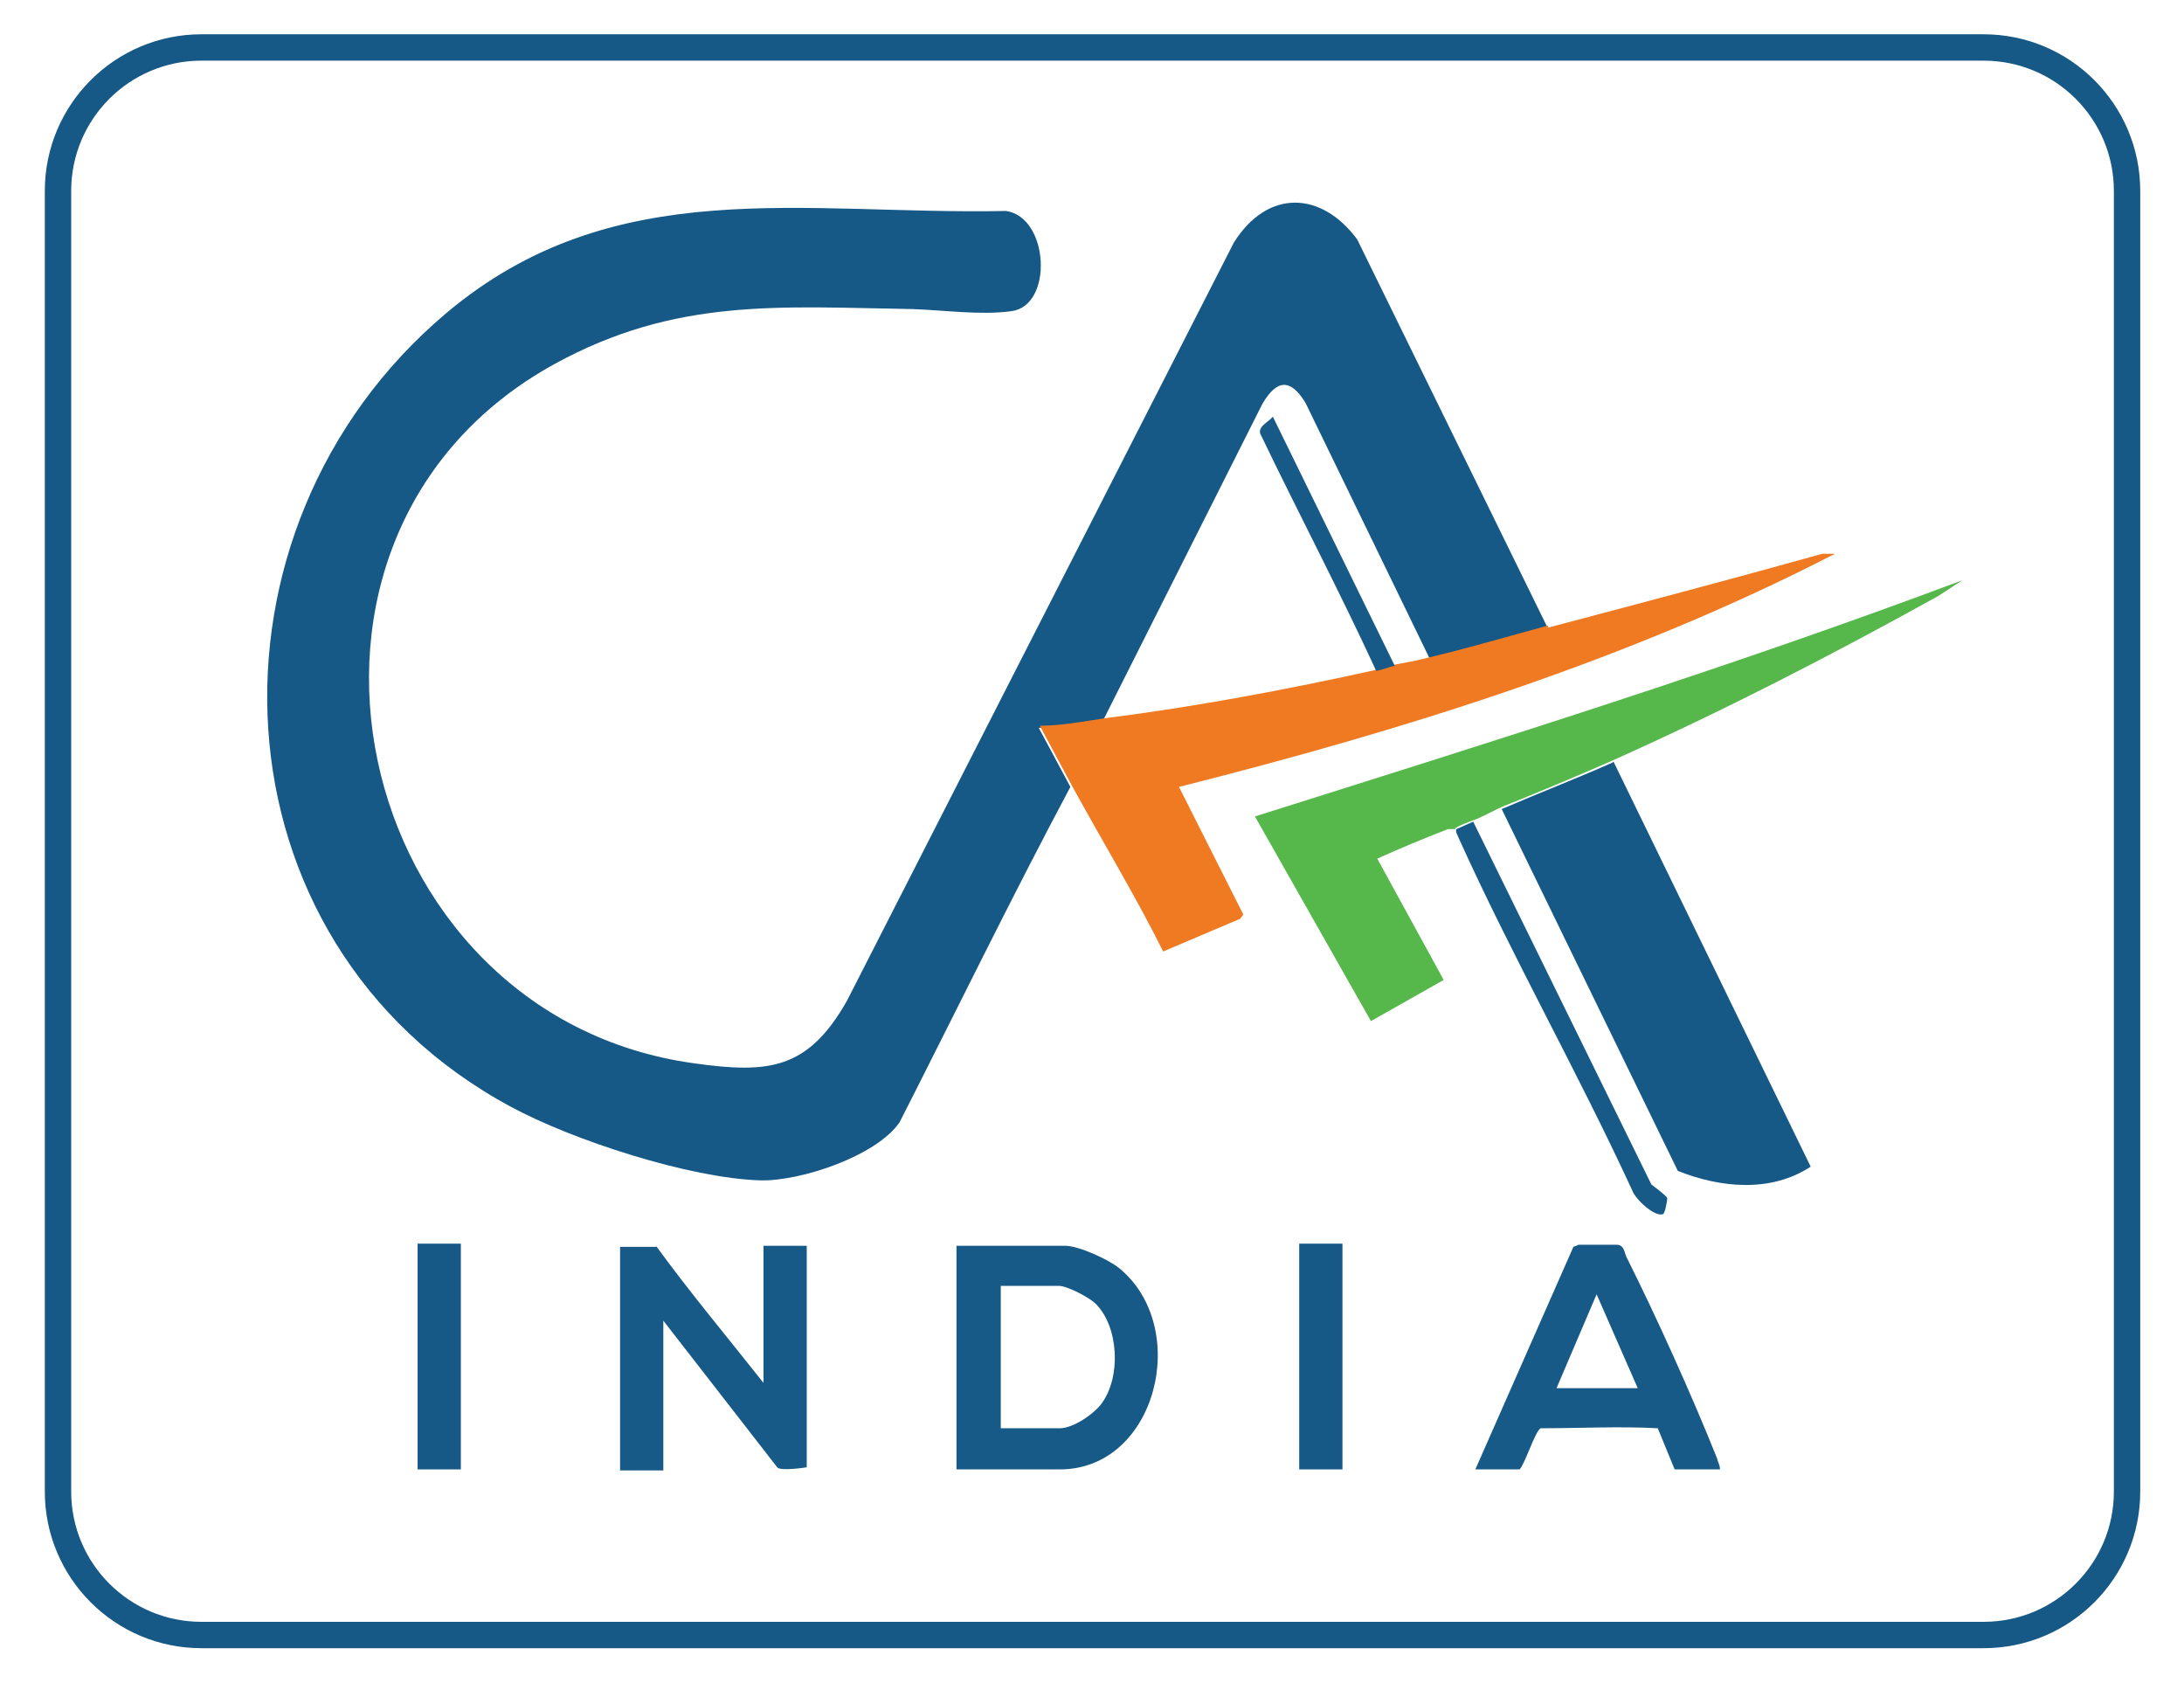
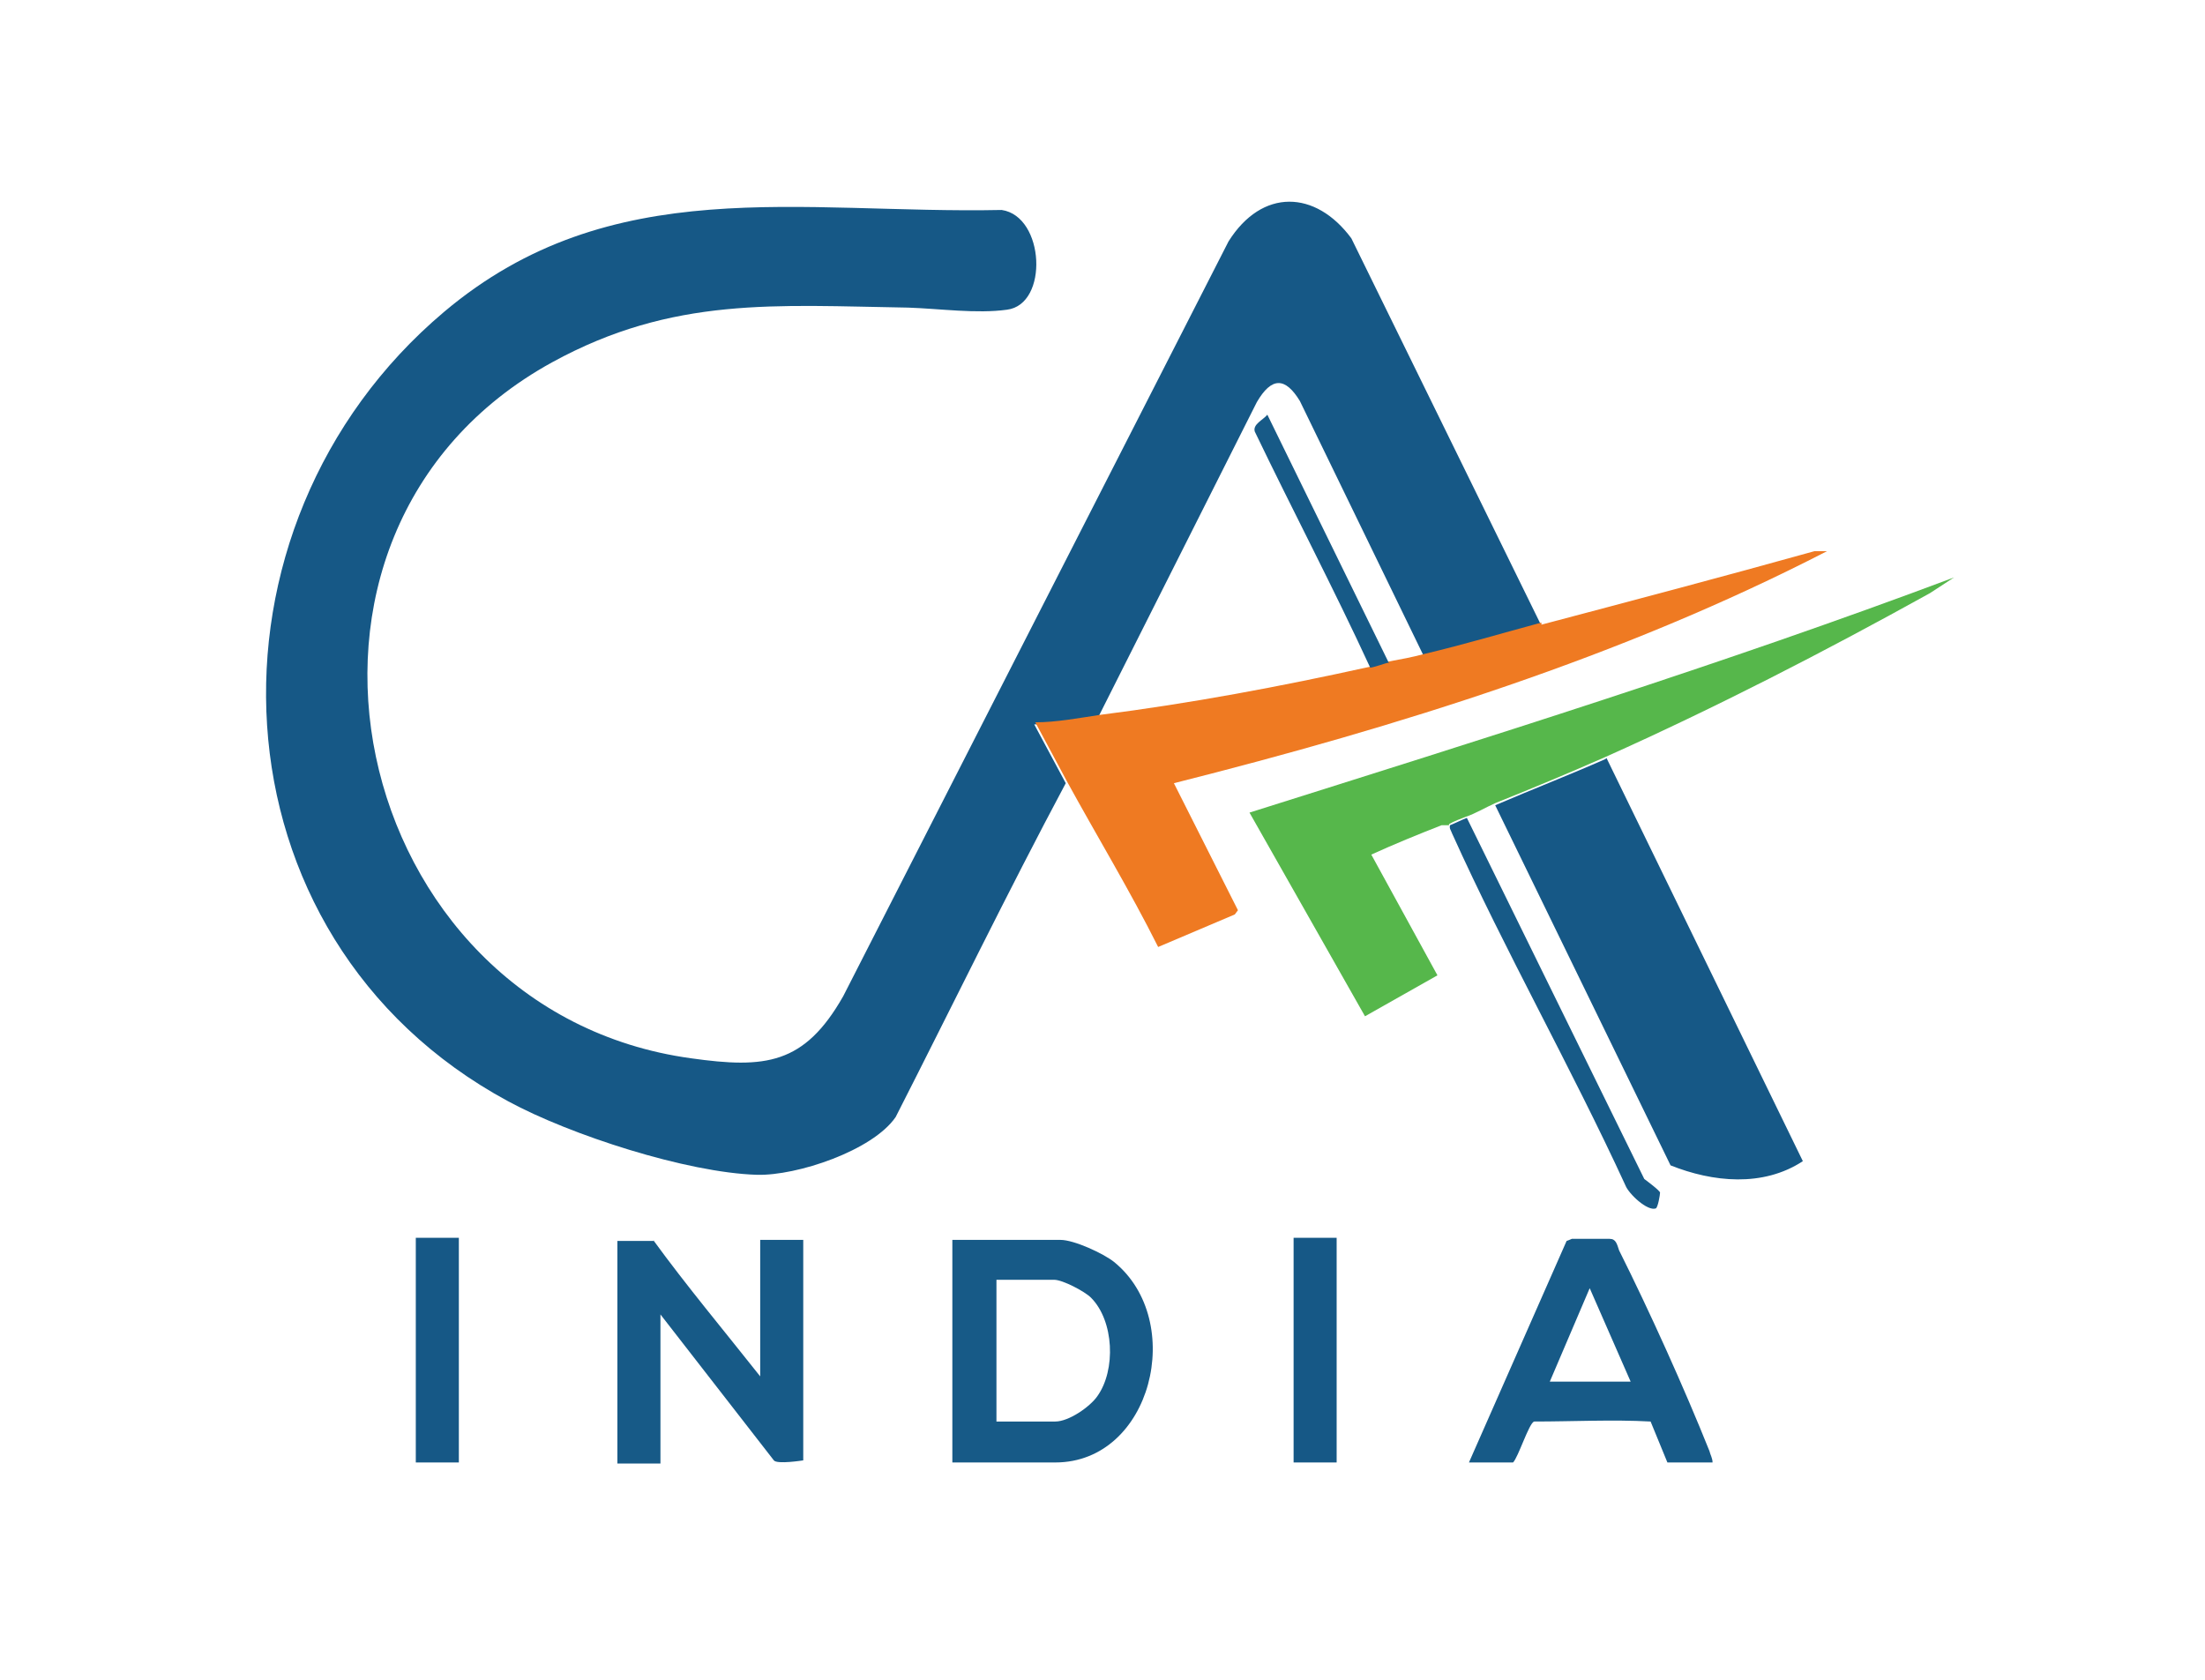
- <svg xmlns="http://www.w3.org/2000/svg" id="Layer_1" version="1.1" viewBox="0 0 20.71 15.95">
-   <defs>
-     <style>
-       .st0 {
-         fill: #165886;
-       }
- 
-       .st1 {
-         fill: #ef7a22;
-       }
- 
-       .st2 {
-         fill: none;
-         stroke: #165886;
-         stroke-miterlimit: 10;
-         stroke-width: .25px;
-       }
- 
-       .st3 {
-         fill: #175a87;
-       }
- 
-       .st4 {
-         fill: #56b74b;
-       }
-     </style>
-   </defs>
-   <g>
-     <path class="st0" d="M14.68,5.95c-.37.1-.74.21-1.12.3l-1.18-2.43c-.14-.23-.27-.23-.41.01l-1.51,3c-.2.02-.4.07-.61.07l.3.56c-.56,1.05-1.08,2.12-1.62,3.18-.22.32-.94.56-1.32.55-.67-.02-1.78-.38-2.37-.7-2.89-1.56-3.03-5.48-.61-7.52,1.59-1.34,3.39-.93,5.31-.97.41.06.45.9.05.95-.29.04-.64-.01-.94-.02-1.26-.02-2.24-.11-3.39.52-2.97,1.63-1.95,6.18,1.32,6.63.71.1,1.08.06,1.45-.59l3.67-7.19c.32-.51.83-.49,1.17-.03l1.8,3.67Z" />
-     <path class="st1" d="M14.68,5.95c.87-.23,1.74-.46,2.6-.7h.12c-1.96,1.01-4.08,1.67-6.22,2.21l.61,1.21-.03.04-.73.31c-.27-.54-.58-1.05-.87-1.58l-.3-.56c.2,0,.41-.04.61-.07.87-.11,1.72-.27,2.58-.46.06-.01.13-.04.18-.05.11-.02.22-.04.33-.07.38-.09.75-.2,1.12-.3Z" />
-     <path class="st0" d="M15.3,7.22l1.87,3.84c-.38.25-.86.2-1.26.04l-1.67-3.43c.35-.15.71-.29,1.05-.44Z" />
-     <path class="st4" d="M13.8,7.86s-.04,0-.07,0c-.23.09-.45.18-.67.28l.63,1.15-.69.39-1.1-1.94c2.25-.71,4.5-1.41,6.71-2.24l-.23.15c-1.01.56-2.04,1.09-3.09,1.56-.34.15-.7.3-1.05.44-.09.04-.19.1-.28.13-.05.02-.11.04-.16.07Z" />
-     <path class="st3" d="M6.22,11.81c.32.44.68.87,1.02,1.3v-1.3h.41v2.1s-.25.04-.28,0l-1.08-1.39v1.42h-.41v-2.12h.35Z" />
-     <path class="st3" d="M9.07,13.93v-2.12h1.03c.13,0,.41.13.51.21.69.56.36,1.91-.56,1.91h-.98ZM9.48,13.54h.57c.13,0,.33-.14.4-.24.18-.25.16-.72-.06-.94-.06-.06-.27-.17-.35-.17h-.55v1.35Z" />
-     <path class="st3" d="M16.31,13.93h-.43l-.16-.39c-.36-.02-.74,0-1.11,0-.05.02-.15.34-.2.39h-.42l.93-2.11s.03-.01.05-.02c.07,0,.29,0,.36,0,.06,0,.07.05.09.11.29.58.62,1.31.86,1.91.01.04.03.07.03.11ZM15.53,13.16l-.39-.89-.38.89h.77Z" />
-     <rect class="st0" x="3.96" y="11.79" width=".41" height="2.14" />
-     <rect class="st0" x="12.32" y="11.79" width=".41" height="2.14" />
-     <path class="st3" d="M13.97,7.79l1.69,3.44s.15.11.15.13c0,.02-.02.14-.04.15-.08.03-.26-.14-.29-.22-.52-1.13-1.14-2.22-1.65-3.35-.01-.03-.03-.05-.02-.08.05-.02.11-.05.16-.07Z" />
-     <path class="st3" d="M13.23,6.31c-.05.01-.12.04-.18.05-.35-.76-.74-1.5-1.1-2.25-.02-.07.08-.11.12-.16l1.16,2.37Z" />
-   </g>
-   <rect class="st2" x=".55" y=".45" width="19.62" height="15.05" rx="1.36" ry="1.36" />
+ <svg xmlns="http://www.w3.org/2000/svg" width="21" height="16" viewBox="0 0 21 16" fill="none">
+   <path d="M14.68 5.95C14.31 6.05 13.94 6.16 13.56 6.25L12.38 3.82C12.24 3.59 12.11 3.59 11.97 3.83L10.46 6.83C10.26 6.85 10.06 6.9 9.85 6.9L10.15 7.46C9.59 8.51 9.07 9.58 8.53 10.64C8.31 10.96 7.59 11.2 7.21 11.19C6.54 11.17 5.43 10.81 4.84 10.49C1.95 8.93 1.81 5.01 4.23 2.97C5.82 1.63 7.62 2.04 9.54 2C9.95 2.06 9.99 2.9 9.59 2.95C9.3 2.99 8.95 2.94 8.65 2.93C7.39 2.91 6.41 2.82 5.26 3.45C2.29 5.08 3.31 9.63 6.58 10.08C7.29 10.18 7.66 10.14 8.03 9.49L11.7 2.3C12.02 1.79 12.53 1.81 12.87 2.27L14.67 5.94L14.68 5.95Z" fill="#165886" style="fill:#165886;fill:color(display-p3 0.086 0.345 0.525);fill-opacity:1;" />
+   <path d="M14.68 5.95C15.55 5.72 16.42 5.49 17.28 5.25H17.4C15.44 6.26 13.32 6.92 11.18 7.46L11.79 8.67L11.76 8.71L11.03 9.02C10.76 8.48 10.45 7.97 10.16 7.44L9.86 6.88C10.06 6.88 10.27 6.84 10.47 6.81C11.34 6.7 12.19 6.54 13.05 6.35C13.11 6.34 13.18 6.31 13.23 6.3C13.34 6.28 13.45 6.26 13.56 6.23C13.94 6.14 14.31 6.03 14.68 5.93V5.95Z" fill="#EF7A22" style="fill:#EF7A22;fill:color(display-p3 0.937 0.478 0.133);fill-opacity:1;" />
+   <path d="M15.3 7.22L17.17 11.06C16.79 11.31 16.31 11.26 15.91 11.1L14.24 7.67C14.59 7.52 14.95 7.38 15.29 7.23L15.3 7.22Z" fill="#165886" style="fill:#165886;fill:color(display-p3 0.086 0.345 0.525);fill-opacity:1;" />
+   <path d="M13.8 7.86C13.8 7.86 13.76 7.86 13.73 7.86C13.5 7.95 13.28 8.04 13.06 8.14L13.69 9.29L13 9.68L11.9 7.74C14.15 7.03 16.4 6.33 18.61 5.5L18.38 5.65C17.37 6.21 16.34 6.74 15.29 7.21C14.95 7.36 14.59 7.51 14.24 7.65C14.15 7.69 14.05 7.75 13.96 7.78C13.91 7.8 13.85 7.82 13.8 7.85V7.86Z" fill="#56B74B" style="fill:#56B74B;fill:color(display-p3 0.337 0.718 0.294);fill-opacity:1;" />
+   <path d="M6.22 11.81C6.54 12.25 6.9 12.68 7.24 13.11V11.81H7.65V13.91C7.65 13.91 7.4 13.95 7.37 13.91L6.29 12.52V13.94H5.88V11.82H6.23L6.22 11.81Z" fill="#175A87" style="fill:#175A87;fill:color(display-p3 0.09 0.353 0.529);fill-opacity:1;" />
+   <path d="M9.07 13.93V11.81H10.1C10.23 11.81 10.51 11.94 10.61 12.02C11.3 12.58 10.97 13.93 10.05 13.93H9.07ZM9.48 13.54H10.05C10.18 13.54 10.38 13.4 10.45 13.3C10.63 13.05 10.61 12.58 10.39 12.36C10.33 12.3 10.12 12.19 10.04 12.19H9.49V13.54H9.48Z" fill="#175A87" style="fill:#175A87;fill:color(display-p3 0.09 0.353 0.529);fill-opacity:1;" />
+   <path d="M16.31 13.93H15.88L15.72 13.54C15.36 13.52 14.98 13.54 14.61 13.54C14.56 13.56 14.46 13.88 14.41 13.93H13.99L14.92 11.82C14.92 11.82 14.95 11.81 14.97 11.8C15.04 11.8 15.26 11.8 15.33 11.8C15.39 11.8 15.4 11.85 15.42 11.91C15.71 12.49 16.04 13.22 16.28 13.82C16.29 13.86 16.31 13.89 16.31 13.93ZM15.53 13.16L15.14 12.27L14.76 13.16H15.53Z" fill="#175A87" style="fill:#175A87;fill:color(display-p3 0.09 0.353 0.529);fill-opacity:1;" />
+   <path d="M4.37 11.79H3.96V13.93H4.37V11.79Z" fill="#165886" style="fill:#165886;fill:color(display-p3 0.086 0.345 0.525);fill-opacity:1;" />
+   <path d="M12.73 11.79H12.32V13.93H12.73V11.79Z" fill="#165886" style="fill:#165886;fill:color(display-p3 0.086 0.345 0.525);fill-opacity:1;" />
+   <path d="M13.97 7.79L15.66 11.23C15.66 11.23 15.81 11.34 15.81 11.36C15.81 11.38 15.79 11.5 15.77 11.51C15.69 11.54 15.51 11.37 15.48 11.29C14.96 10.16 14.34 9.07 13.83 7.94C13.82 7.91 13.8 7.89 13.81 7.86C13.86 7.84 13.92 7.81 13.97 7.79Z" fill="#175A87" style="fill:#175A87;fill:color(display-p3 0.09 0.353 0.529);fill-opacity:1;" />
+   <path d="M13.23 6.31C13.18 6.32 13.11 6.35 13.05 6.36C12.7 5.6 12.31 4.86 11.95 4.11C11.93 4.04 12.03 4 12.07 3.95L13.23 6.32V6.31Z" fill="#175A87" style="fill:#175A87;fill:color(display-p3 0.09 0.353 0.529);fill-opacity:1;" />
</svg>
